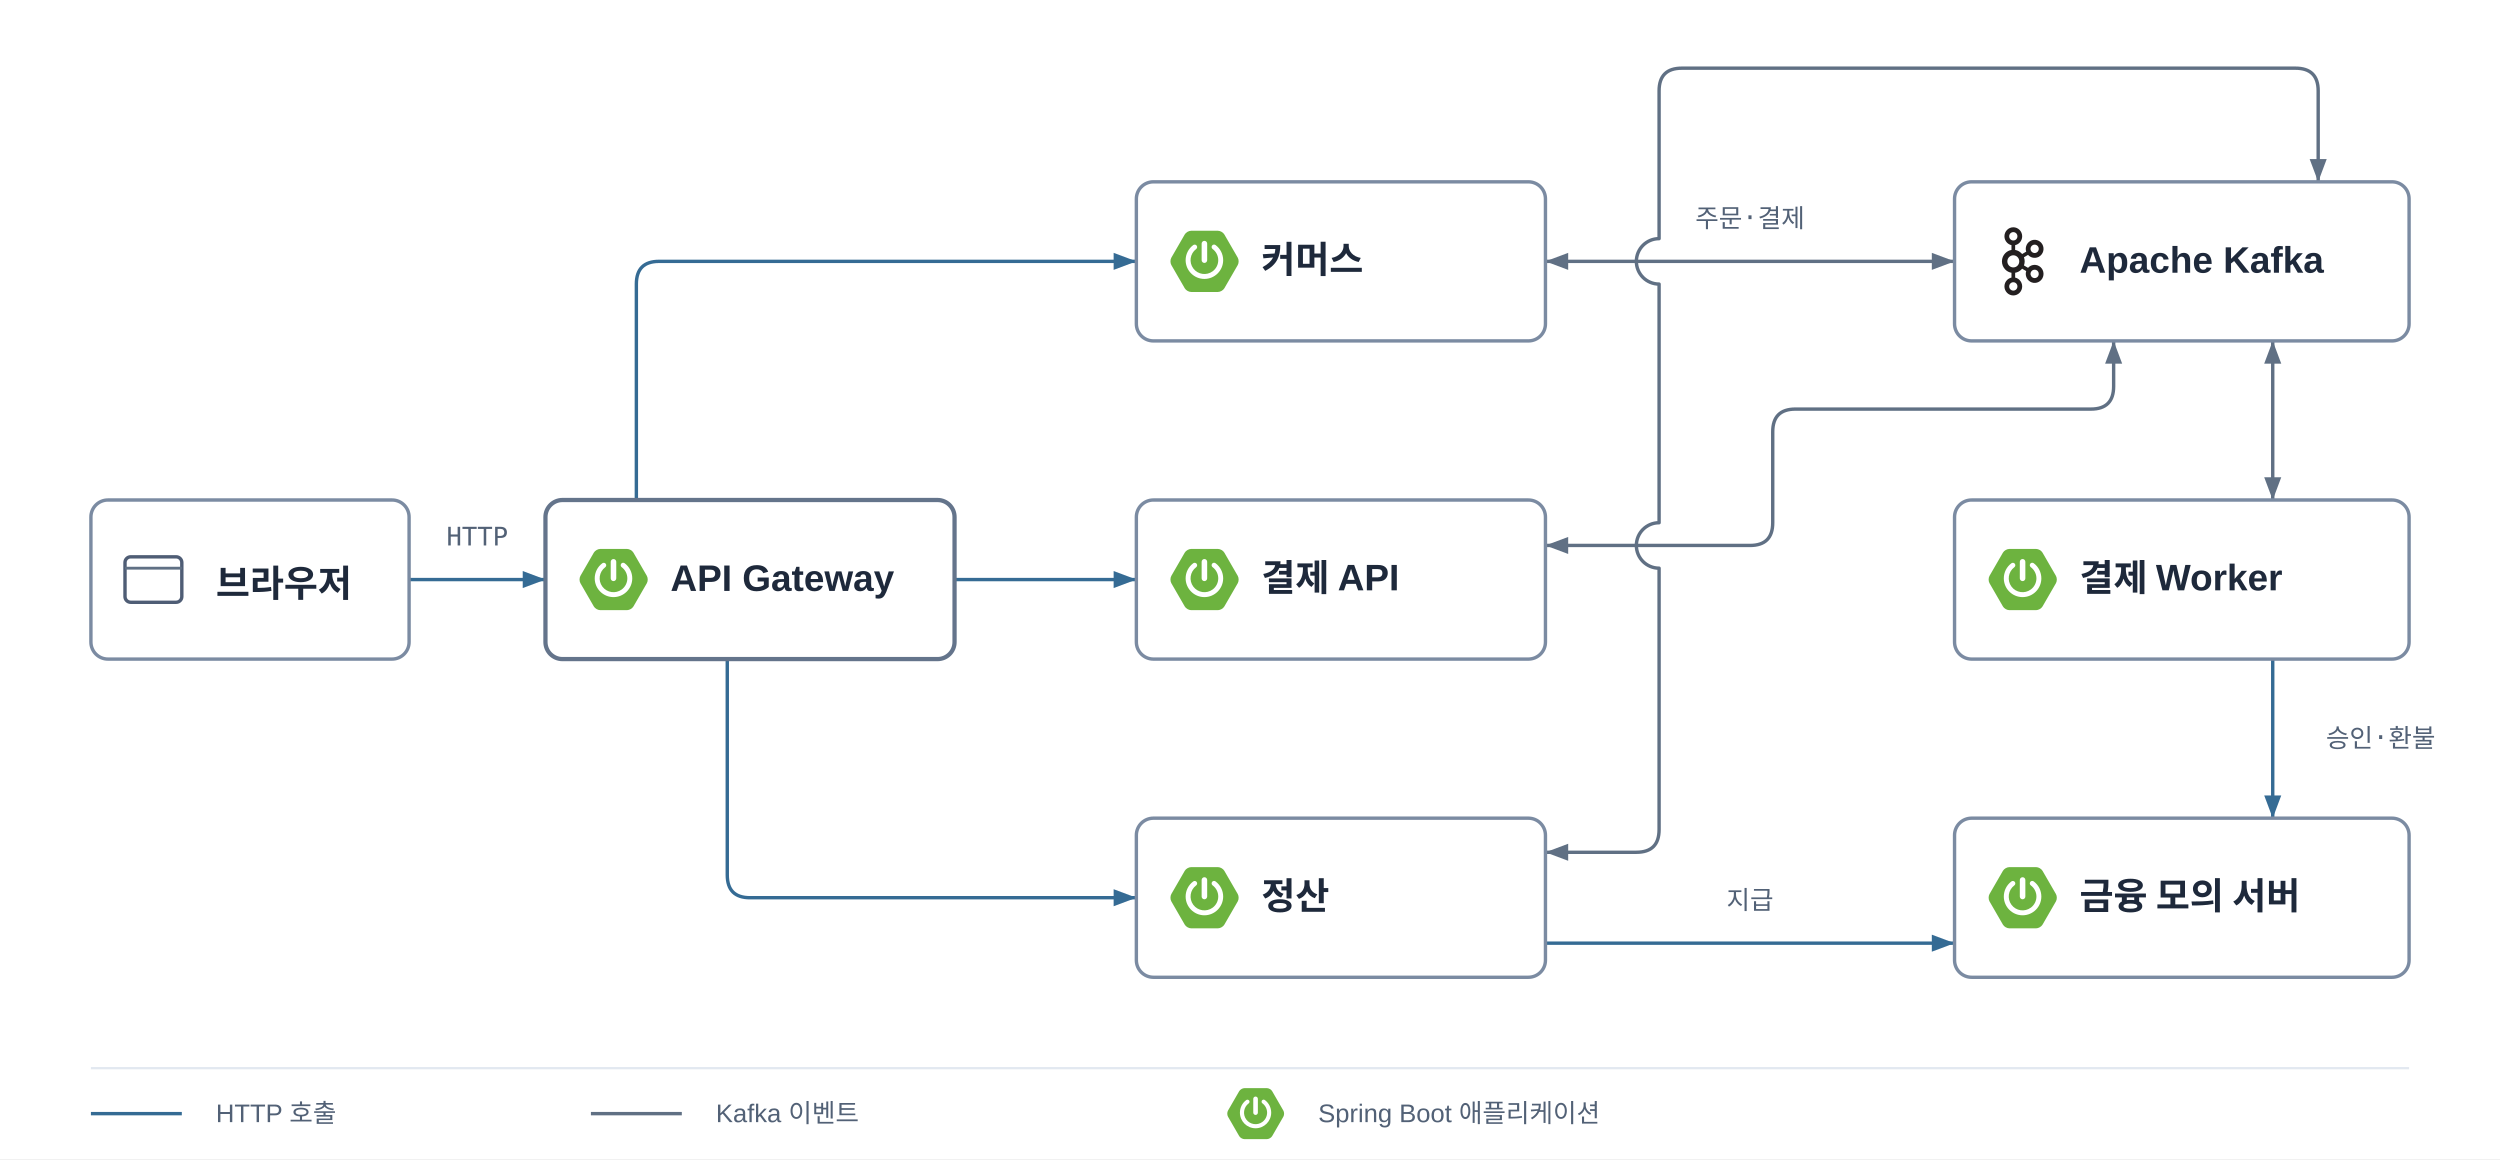
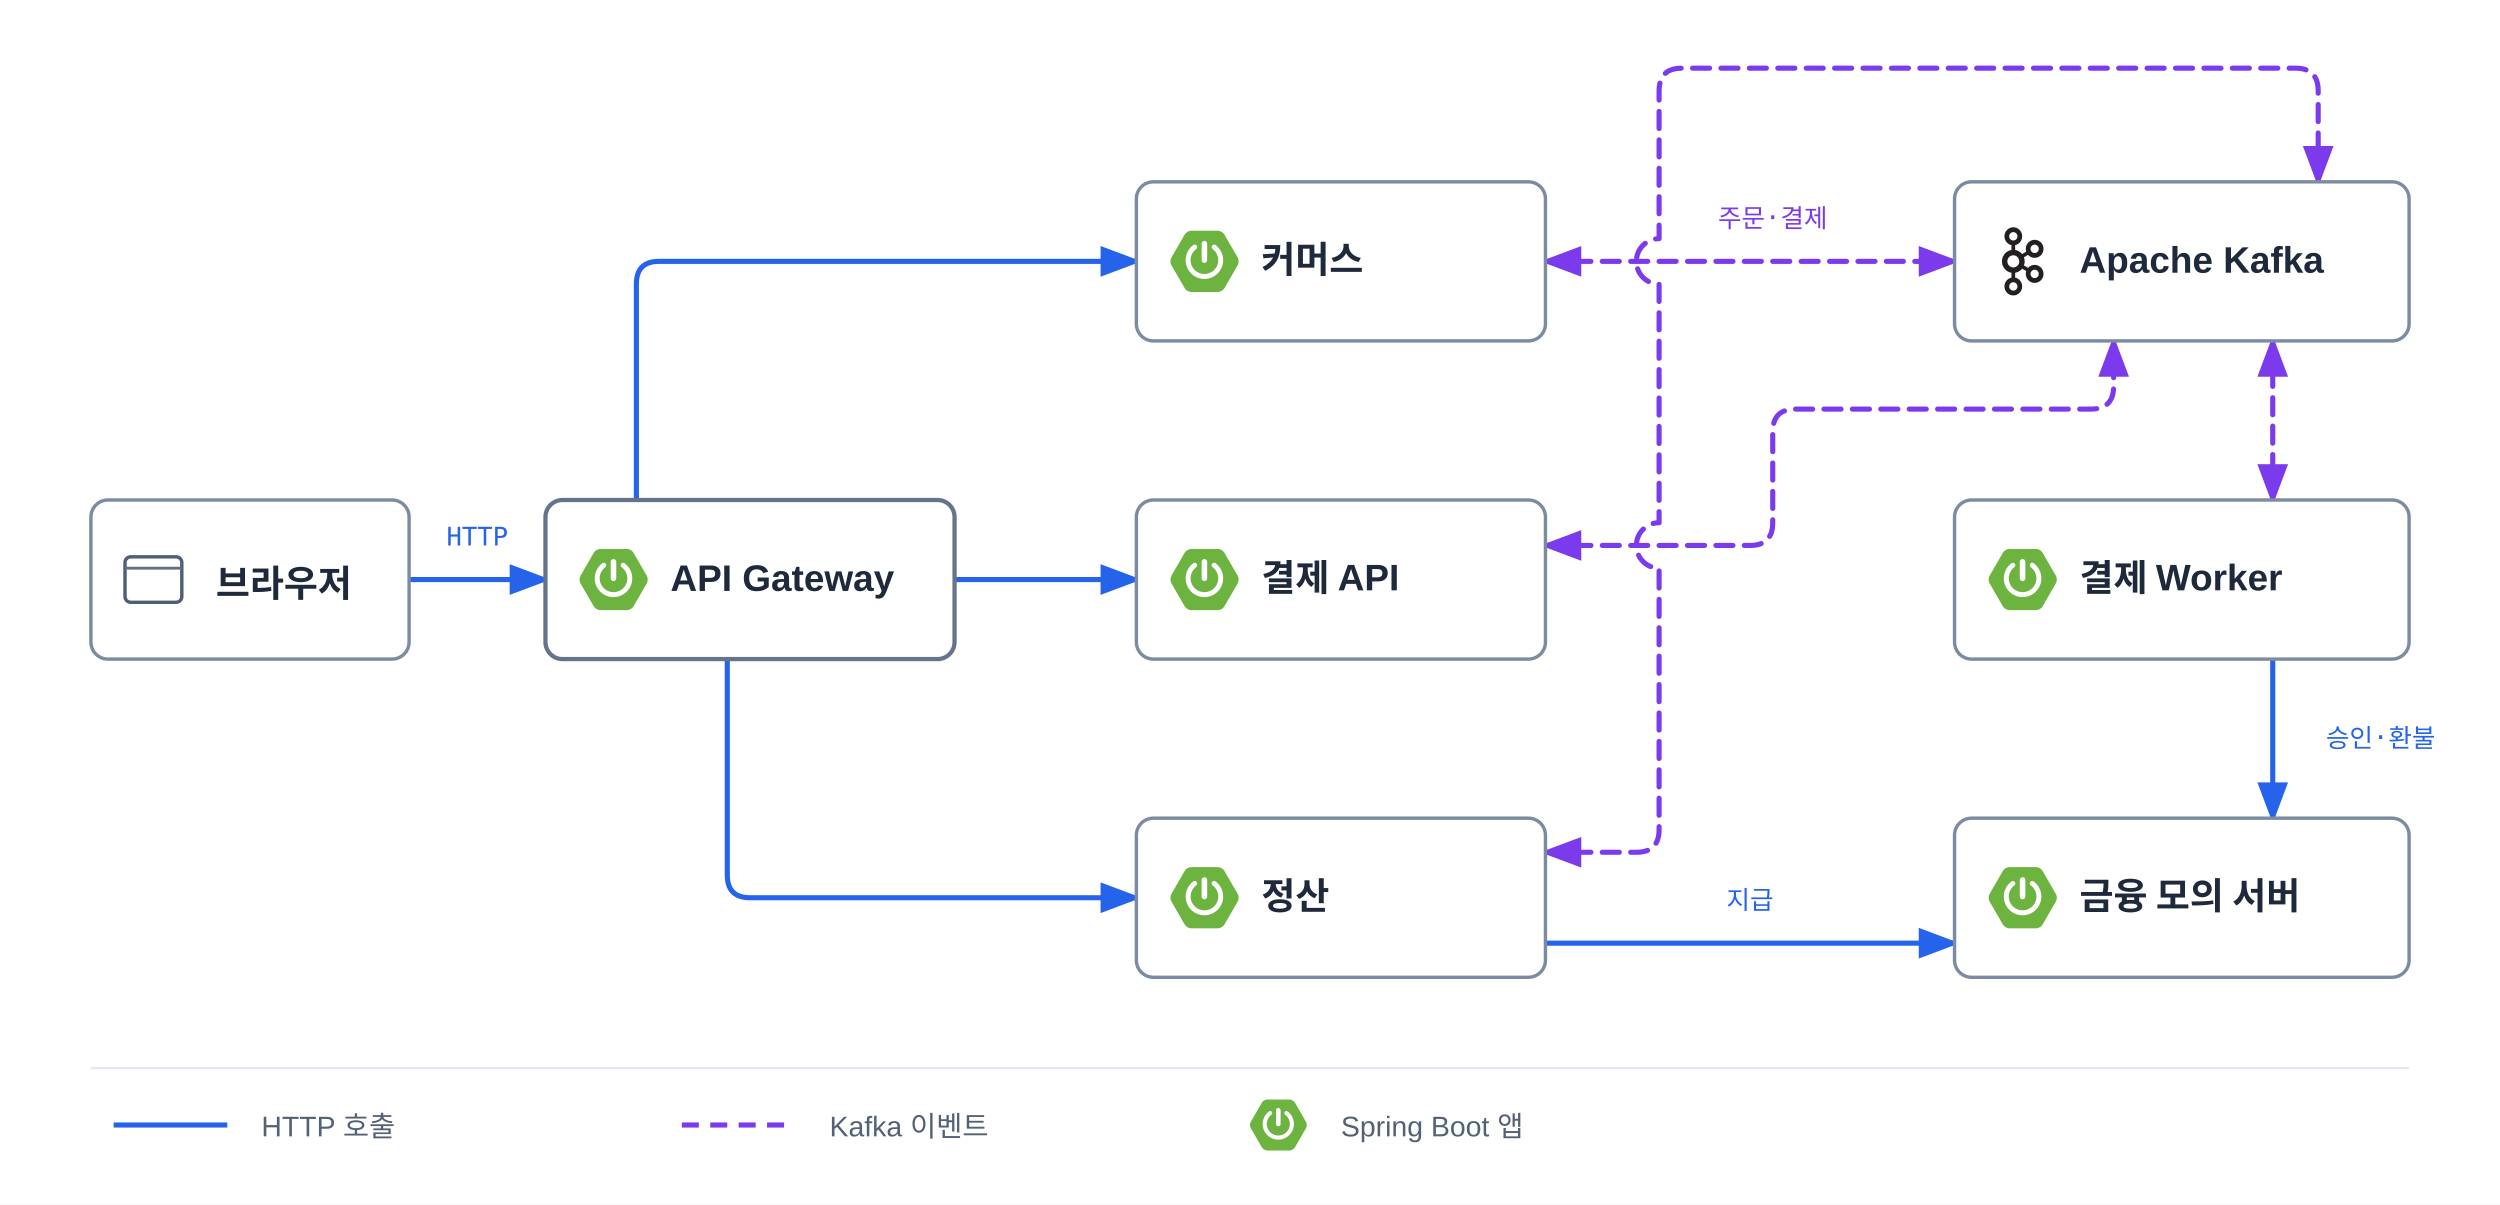
- <svg xmlns="http://www.w3.org/2000/svg" width="880" height="408" viewBox="0 0 880 408" role="img" aria-labelledby="title desc">
+ <svg xmlns="http://www.w3.org/2000/svg" width="880" height="424" viewBox="0 0 880 424" role="img" aria-labelledby="title desc">
  <defs>
    <marker id="arrow" markerWidth="8" markerHeight="6" refX="8" refY="3" orient="auto-start-reverse" markerUnits="userSpaceOnUse">
      <polygon points="0 0,8 3,0 6" fill="#607084" />
    </marker>
    <marker id="arrow-link" markerWidth="8" markerHeight="6" refX="8" refY="3" orient="auto-start-reverse" markerUnits="userSpaceOnUse">
      <polygon points="0 0,8 3,0 6" fill="#356b94" />
    </marker>
    <marker id="arrow-accent" markerWidth="8" markerHeight="6" refX="8" refY="3" orient="auto-start-reverse" markerUnits="userSpaceOnUse">
      <polygon points="0 0,8 3,0 6" fill="#607084" />
    </marker>
    <symbol id="logo-springboot" viewBox="0 0 24 24" fill="#6DB33F">
      <path d="m23.693 10.706-4.73-8.184c-.409-.711-1.417-1.294-2.24-1.294H7.272c-.819 0-1.831.584-2.24 1.294L.307 10.706c-.409.711-.409 1.873 0 2.584l4.725 8.189c.409.711 1.417 1.294 2.24 1.294h9.455c.819 0 1.826-.584 2.24-1.294l4.725-8.189c.409-.711.409-1.873 0-2.584zM10.976 5.755c0-.536.438-.974.974-.974s.974.438.974.974v5.822c0 .537-.438.974-.974.974s-.974-.438-.974-.974zm.974 12.429c-3.643 0-6.608-2.965-6.608-6.608.005-2.09.993-4.052 2.668-5.304a.866.866 0 0 1 1.214.179.866.866 0 0 1-.179 1.214c-2.16 1.605-2.612 4.659-1.007 6.819 1.605 2.16 4.659 2.612 6.819 1.007 1.238-.918 1.967-2.372 1.967-3.916a4.897 4.897 0 0 0-1.986-3.925c-.386-.282-.466-.828-.184-1.214.282-.386.828-.466 1.214-.183 1.69 1.247 2.683 3.224 2.687 5.323 0 3.647-2.965 6.608-6.608 6.608z" />
    </symbol>
    <symbol id="logo-apachekafka" viewBox="0 0 24 24" fill="#231F20">
      <path d="M9.71 2.136a1.43 1.43 0 0 0-2.047 0h-.007a1.48 1.48 0 0 0-.421 1.042c0 .41.161.777.422 1.039l.007.007c.257.264.616.426 1.019.426.404 0 .766-.162 1.027-.426l.003-.007c.261-.262.421-.629.421-1.039 0-.408-.159-.777-.421-1.042H9.71zM8.683 22.295c.404 0 .766-.167 1.027-.429l.003-.008c.261-.261.421-.631.421-1.036 0-.41-.159-.778-.421-1.044H9.71a1.42 1.42 0 0 0-1.027-.432 1.4 1.4 0 0 0-1.02.432h-.007c-.26.266-.422.634-.422 1.044 0 .406.161.775.422 1.036l.007.008c.258.262.617.429 1.02.429zm7.89-4.462c.359-.096.683-.33.882-.684l.027-.052a1.47 1.47 0 0 0 .114-1.067 1.454 1.454 0 0 0-.675-.896l-.021-.014a1.425 1.425 0 0 0-1.078-.132c-.36.091-.684.335-.881.686-.2.349-.241.75-.146 1.119.099.363.33.691.675.896h.002c.346.203.737.239 1.101.144zm-6.405-7.342a2.083 2.083 0 0 0-1.485-.627c-.58 0-1.103.242-1.482.627-.378.385-.612.916-.612 1.507s.233 1.124.612 1.514a2.08 2.08 0 0 0 2.967 0c.379-.39.612-.923.612-1.514s-.233-1.122-.612-1.507zm-.835-2.51c.843.141 1.6.552 2.178 1.144h.004c.092.093.182.196.265.299l1.446-.851a3.176 3.176 0 0 1-.047-1.808 3.149 3.149 0 0 1 1.456-1.926l.025-.016a3.062 3.062 0 0 1 2.345-.306c.77.21 1.465.721 1.898 1.482v.002c.431.757.518 1.626.313 2.408a3.145 3.145 0 0 1-1.456 1.928l-.198.118h-.02a3.095 3.095 0 0 1-2.154.201 3.127 3.127 0 0 1-1.514-.944l-1.444.848a4.162 4.162 0 0 1 0 2.879l1.444.846c.413-.47.939-.789 1.514-.944a3.041 3.041 0 0 1 2.371.319l.048.023v.002a3.17 3.17 0 0 1 1.408 1.906 3.215 3.215 0 0 1-.313 2.405l-.026.053-.003-.005a3.147 3.147 0 0 1-1.867 1.436 3.096 3.096 0 0 1-2.371-.318v-.006a3.156 3.156 0 0 1-1.456-1.927 3.175 3.175 0 0 1 .047-1.805l-1.446-.848a3.905 3.905 0 0 1-.265.294l-.004.005a3.938 3.938 0 0 1-2.178 1.138v1.699a3.09 3.09 0 0 1 1.56.862l.002.004c.565.572.914 1.368.914 2.243 0 .873-.35 1.664-.914 2.239l-.002.009a3.1 3.1 0 0 1-2.21.931 3.1 3.1 0 0 1-2.206-.93h-.002v-.009a3.186 3.186 0 0 1-.916-2.239c0-.875.35-1.672.916-2.243v-.004h.002a3.1 3.1 0 0 1 1.558-.862v-1.699a3.926 3.926 0 0 1-2.176-1.138l-.006-.005a4.098 4.098 0 0 1-1.173-2.874c0-1.122.452-2.136 1.173-2.872h.006a3.947 3.947 0 0 1 2.176-1.144V6.289a3.137 3.137 0 0 1-1.558-.864h-.002v-.004a3.192 3.192 0 0 1-.916-2.243c0-.871.35-1.669.916-2.243l.002-.002A3.084 3.084 0 0 1 8.683 0c.861 0 1.641.355 2.21.932v.002h.002c.565.574.914 1.372.914 2.243 0 .876-.35 1.667-.914 2.243l-.002.005a3.142 3.142 0 0 1-1.56.864v1.692zm8.121-1.129l-.012-.019a1.452 1.452 0 0 0-.87-.668 1.43 1.43 0 0 0-1.103.146h.002c-.347.2-.58.529-.677.896-.095.365-.054.768.146 1.119l.007.009c.2.347.519.579.874.673.357.103.755.059 1.098-.144l.019-.009a1.47 1.47 0 0 0 .657-.885 1.493 1.493 0 0 0-.141-1.118" />
    </symbol>
    <symbol id="logo-browser" viewBox="0 0 24 24" fill="none" stroke="#64748b" stroke-width="1.5" stroke-linecap="round">
      <rect x="2" y="4" width="20" height="16" rx="2" />
      <path d="M2 9h20M5 6.5h.1M8 6.5h.1" />
    </symbol>
+     <marker id="arrow-http" markerWidth="8" markerHeight="6" refX="7" refY="3" orient="auto-start-reverse">
+       <path d="M0 0 8 3 0 6Z" fill="#2563eb" />
+     </marker>
+     <marker id="arrow-event" markerWidth="8" markerHeight="6" refX="7" refY="3" orient="auto-start-reverse">
+       <path d="M0 0 8 3 0 6Z" fill="#7c3aed" />
+     </marker>
  </defs>
-   <rect width="880" height="408" fill="#ffffff" />
-   <path id="browser-gateway" data-edge="true" d="M144 204 H192" fill="none" stroke="#356b94" stroke-width="1.2" stroke-linejoin="round" stroke-linecap="round" marker-end="url(#arrow-link)" />
+   <rect width="880" height="424" fill="#ffffff" />
+   <path id="browser-gateway" data-edge="true" d="M144 204 H192" fill="none" stroke="#2563eb" stroke-width="1.8" stroke-linejoin="round" stroke-linecap="round" marker-end="url(#arrow-http)" data-flow="http" />
  <rect x="148.0" y="182" width="40" height="14" fill="#ffffff" data-label-for="browser-gateway" />
-   <text x="168" y="192" font-family="Geist Mono, SFMono-Regular, monospace" font-size="9" fill="#526176" font-weight="400" text-anchor="middle" data-label-for="browser-gateway">HTTP</text>
-   <path id="gateway-commerce" data-edge="true" d="M224 176 V100 Q224 92 232 92 H400" fill="none" stroke="#356b94" stroke-width="1.2" stroke-linejoin="round" stroke-linecap="round" marker-end="url(#arrow-link)" />
-   <path id="gateway-payment-api" data-edge="true" d="M336 204 H400" fill="none" stroke="#356b94" stroke-width="1.2" stroke-linejoin="round" stroke-linecap="round" marker-end="url(#arrow-link)" />
-   <path id="gateway-settlement" data-edge="true" d="M256 232 V308 Q256 316 264 316 H400" fill="none" stroke="#356b94" stroke-width="1.2" stroke-linejoin="round" stroke-linecap="round" marker-end="url(#arrow-link)" />
-   <path id="commerce-events" data-edge="true" d="M544 92 H688" fill="none" stroke="#607084" stroke-width="1.2" stroke-linejoin="round" stroke-linecap="round" marker-end="url(#arrow)" marker-start="url(#arrow)" />
-   <rect x="586.0" y="70" width="60" height="14" fill="#ffffff" data-label-for="commerce-events" />
-   <text x="616" y="80" font-family="Geist Mono, SFMono-Regular, monospace" font-size="9" fill="#526176" font-weight="400" text-anchor="middle" data-label-for="commerce-events">주문·결제</text>
-   <path id="payment-events" data-edge="true" d="M544 192 H616 Q624 192 624 184 V152 Q624 144 632 144 H736 Q744 144 744 136 V120" fill="none" stroke="#607084" stroke-width="1.2" stroke-linejoin="round" stroke-linecap="round" marker-end="url(#arrow)" marker-start="url(#arrow)" />
-   <path id="worker-events" data-edge="true" d="M800 120 V176" fill="none" stroke="#607084" stroke-width="1.2" stroke-linejoin="round" stroke-linecap="round" marker-end="url(#arrow)" marker-start="url(#arrow)" />
-   <path id="settlement-events" data-edge="true" d="M544 300 H576 Q584 300 584 292 V200 a8 8 0 0 1 0 -16 V100 a8 8 0 0 1 0 -16 V32 Q584 24 592 24 H808 Q816 24 816 32 V64" fill="none" stroke="#607084" stroke-width="1.2" stroke-linejoin="round" stroke-linecap="round" marker-end="url(#arrow)" marker-start="url(#arrow)" />
-   <path id="worker-pg" data-edge="true" d="M800 232 V288" fill="none" stroke="#356b94" stroke-width="1.2" stroke-linejoin="round" stroke-linecap="round" marker-end="url(#arrow-link)" />
+   <text x="168" y="192" font-family="Geist Mono, SFMono-Regular, monospace" font-size="9" fill="#2563eb" font-weight="400" text-anchor="middle" data-label-for="browser-gateway">HTTP</text>
+   <path id="gateway-commerce" data-edge="true" d="M224 176 V100 Q224 92 232 92 H400" fill="none" stroke="#2563eb" stroke-width="1.8" stroke-linejoin="round" stroke-linecap="round" marker-end="url(#arrow-http)" data-flow="http" />
+   <path id="gateway-payment-api" data-edge="true" d="M336 204 H400" fill="none" stroke="#2563eb" stroke-width="1.8" stroke-linejoin="round" stroke-linecap="round" marker-end="url(#arrow-http)" data-flow="http" />
+   <path id="gateway-settlement" data-edge="true" d="M256 232 V308 Q256 316 264 316 H400" fill="none" stroke="#2563eb" stroke-width="1.8" stroke-linejoin="round" stroke-linecap="round" marker-end="url(#arrow-http)" data-flow="http" />
+   <path id="commerce-events" data-edge="true" d="M544 92 H688" fill="none" stroke="#7c3aed" stroke-width="1.8" stroke-linejoin="round" stroke-linecap="round" marker-end="url(#arrow-event)" marker-start="url(#arrow-event)" data-flow="event" stroke-dasharray="6 4" />
+   <rect x="594" y="70" width="60" height="14" fill="#ffffff" data-label-for="commerce-events" />
+   <text x="624" y="80" font-family="Geist Mono, SFMono-Regular, monospace" font-size="9" fill="#7c3aed" font-weight="400" text-anchor="middle" data-label-for="commerce-events">주문·결제</text>
+   <path id="payment-events" data-edge="true" d="M544 192 H616 Q624 192 624 184 V152 Q624 144 632 144 H736 Q744 144 744 136 V120" fill="none" stroke="#7c3aed" stroke-width="1.8" stroke-linejoin="round" stroke-linecap="round" marker-end="url(#arrow-event)" marker-start="url(#arrow-event)" data-flow="event" stroke-dasharray="6 4" />
+   <path id="worker-events" data-edge="true" d="M800 120 V176" fill="none" stroke="#7c3aed" stroke-width="1.8" stroke-linejoin="round" stroke-linecap="round" marker-end="url(#arrow-event)" marker-start="url(#arrow-event)" data-flow="event" stroke-dasharray="6 4" />
+   <path id="settlement-events" data-edge="true" d="M544 300 H576 Q584 300 584 292 V200 a8 8 0 0 1 0 -16 V100 a8 8 0 0 1 0 -16 V32 Q584 24 592 24 H808 Q816 24 816 32 V64" fill="none" stroke="#7c3aed" stroke-width="1.8" stroke-linejoin="round" stroke-linecap="round" marker-end="url(#arrow-event)" marker-start="url(#arrow-event)" data-flow="event" stroke-dasharray="6 4" />
+   <path id="worker-pg" data-edge="true" d="M800 232 V288" fill="none" stroke="#2563eb" stroke-width="1.8" stroke-linejoin="round" stroke-linecap="round" marker-end="url(#arrow-http)" data-flow="http" />
  <rect x="808" y="253" width="60" height="14" fill="#ffffff" data-label-for="worker-pg" />
-   <text x="838.0" y="263" font-family="Geist Mono, SFMono-Regular, monospace" font-size="9" fill="#526176" font-weight="400" text-anchor="middle" data-label-for="worker-pg">승인·환불</text>
-   <path id="settlement-payout" data-edge="true" d="M544 332 H688" fill="none" stroke="#356b94" stroke-width="1.2" stroke-linejoin="round" stroke-linecap="round" marker-end="url(#arrow-link)" />
+   <text x="838.0" y="263" font-family="Geist Mono, SFMono-Regular, monospace" font-size="9" fill="#2563eb" font-weight="400" text-anchor="middle" data-label-for="worker-pg">승인·환불</text>
+   <path id="settlement-payout" data-edge="true" d="M544 332 H688" fill="none" stroke="#2563eb" stroke-width="1.8" stroke-linejoin="round" stroke-linecap="round" marker-end="url(#arrow-http)" data-flow="http" />
  <rect x="598.0" y="310" width="36" height="14" fill="#ffffff" data-label-for="settlement-payout" />
-   <text x="616" y="320" font-family="Geist Mono, SFMono-Regular, monospace" font-size="9" fill="#526176" font-weight="400" text-anchor="middle" data-label-for="settlement-payout">지급</text>
+   <text x="616" y="320" font-family="Geist Mono, SFMono-Regular, monospace" font-size="9" fill="#2563eb" font-weight="400" text-anchor="middle" data-label-for="settlement-payout">지급</text>
  <g id="browser" data-node="true" data-box="32,176,112,56" data-tech="component">
    <rect x="32" y="176" width="112" height="56" rx="6" fill="#ffffff" stroke="#7b8ba2" stroke-width="1.2" />
    <g data-align-content="card" transform="translate(0 2)">
      <rect x="44" y="194" width="20" height="16" rx="2" fill="none" stroke="#4f5d75" stroke-width="1.2" />
      <line x1="44" y1="198" x2="64" y2="198" stroke="#607084" stroke-width="1" />
      <text x="76" y="208" font-family="Geist, Arial, Apple SD Gothic Neo, sans-serif" font-size="13" fill="#1e293b" font-weight="600">브라우저</text>
    </g>
  </g>
  <g id="gateway" data-node="true" data-box="192,176,144,56" data-tech="spring-boot">
    <rect x="192" y="176" width="144" height="56" rx="6" fill="#ffffff" stroke="#64748b" stroke-width="1.5" />
    <use href="#logo-springboot" x="204" y="192" width="24" height="24" aria-hidden="true" />
    <text x="236" y="208" font-family="Geist, Arial, Apple SD Gothic Neo, sans-serif" font-size="13" fill="#1e293b" font-weight="600">API Gateway</text>
  </g>
  <g id="seller" data-node="true" data-box="400,64,144,56" data-tech="spring-boot">
    <rect x="400" y="64" width="144" height="56" rx="6" fill="#ffffff" stroke="#7b8ba2" stroke-width="1.2" />
    <use href="#logo-springboot" x="412" y="80" width="24" height="24" aria-hidden="true" />
    <text x="444" y="96" font-family="Geist, Arial, Apple SD Gothic Neo, sans-serif" font-size="13" fill="#1e293b" font-weight="600">커머스</text>
  </g>
  <g id="payment-api" data-node="true" data-box="400,176,144,56" data-tech="spring-boot">
    <rect x="400" y="176" width="144" height="56" rx="6" fill="#ffffff" stroke="#7b8ba2" stroke-width="1.2" />
    <use href="#logo-springboot" x="412" y="192" width="24" height="24" aria-hidden="true" />
    <text x="444" y="208" font-family="Geist, Arial, Apple SD Gothic Neo, sans-serif" font-size="13" fill="#1e293b" font-weight="600">결제 API</text>
  </g>
  <g id="settlement" data-node="true" data-box="400,288,144,56" data-tech="spring-boot">
    <rect x="400" y="288" width="144" height="56" rx="6" fill="#ffffff" stroke="#7b8ba2" stroke-width="1.2" />
    <use href="#logo-springboot" x="412" y="304" width="24" height="24" aria-hidden="true" />
    <text x="444" y="320" font-family="Geist, Arial, Apple SD Gothic Neo, sans-serif" font-size="13" fill="#1e293b" font-weight="600">정산</text>
  </g>
  <g id="kafka" data-node="true" data-box="688,64,160,56" data-tech="component">
    <rect x="688" y="64" width="160" height="56" rx="6" fill="#ffffff" stroke="#7b8ba2" stroke-width="1.2" />
    <use href="#logo-apachekafka" x="700" y="80" width="24" height="24" aria-hidden="true" />
    <text x="732" y="96" font-family="Geist, Arial, Apple SD Gothic Neo, sans-serif" font-size="13" fill="#1e293b" font-weight="600">Apache Kafka</text>
  </g>
  <g id="payment-worker" data-node="true" data-box="688,176,160,56" data-tech="spring-boot">
    <rect x="688" y="176" width="160" height="56" rx="6" fill="#ffffff" stroke="#7b8ba2" stroke-width="1.2" />
    <use href="#logo-springboot" x="700" y="192" width="24" height="24" aria-hidden="true" />
    <text x="732" y="208" font-family="Geist, Arial, Apple SD Gothic Neo, sans-serif" font-size="13" fill="#1e293b" font-weight="600">결제 Worker</text>
  </g>
  <g id="finance-mock" data-node="true" data-box="688,288,160,56" data-tech="spring-boot">
    <rect x="688" y="288" width="160" height="56" rx="6" fill="#ffffff" stroke="#7b8ba2" stroke-width="1.2" />
    <use href="#logo-springboot" x="700" y="304" width="24" height="24" aria-hidden="true" />
    <text x="732" y="320" font-family="Geist, Arial, Apple SD Gothic Neo, sans-serif" font-size="13" fill="#1e293b" font-weight="600">금융 모의 서버</text>
  </g>
-   <line x1="32" y1="376" x2="848" y2="376" stroke="#e2e8f0" stroke-width="0.8" />
-   <line x1="32" y1="392" x2="64" y2="392" stroke="#356b94" stroke-width="1.2" />
-   <text x="76" y="395" font-family="Geist, Arial, Apple SD Gothic Neo, sans-serif" font-size="9" fill="#526176" font-weight="400">HTTP 호출</text>
-   <line x1="208" y1="392" x2="240" y2="392" stroke="#607084" stroke-width="1.2" />
-   <text x="252" y="395" font-family="Geist, Arial, Apple SD Gothic Neo, sans-serif" font-size="9" fill="#526176" font-weight="400">Kafka 이벤트</text>
-   <use href="#logo-springboot" x="432" y="382" width="20" height="20" />
-   <text x="464" y="395" font-family="Geist, Arial, Apple SD Gothic Neo, sans-serif" font-size="9" fill="#526176" font-weight="400">Spring Boot 애플리케이션</text>
+   <g data-legend="flows">
+     <line x1="32" x2="848.0" y1="376" y2="376" stroke="#e2e8f0" stroke-width="0.8" />
+     <line data-flow="http" x1="40" x2="80" y1="396" y2="396" stroke="#2563eb" stroke-width="1.8" />
+     <text x="92" y="400" font-family="Geist, Arial, Apple SD Gothic Neo, sans-serif" font-size="10" fill="#526176">HTTP 호출</text>
+     <line data-flow="event" x1="240" x2="280" y1="396" y2="396" stroke="#7c3aed" stroke-width="1.8" stroke-dasharray="6 4" />
+     <text x="292" y="400" font-family="Geist, Arial, Apple SD Gothic Neo, sans-serif" font-size="10" fill="#526176">Kafka 이벤트</text>
+     <use href="#logo-springboot" x="440" y="386" width="20" height="20" />
+     <text x="472" y="400" font-family="Geist, Arial, Apple SD Gothic Neo, sans-serif" font-size="10" fill="#526176">Spring Boot 앱</text>
+   </g>
</svg>
